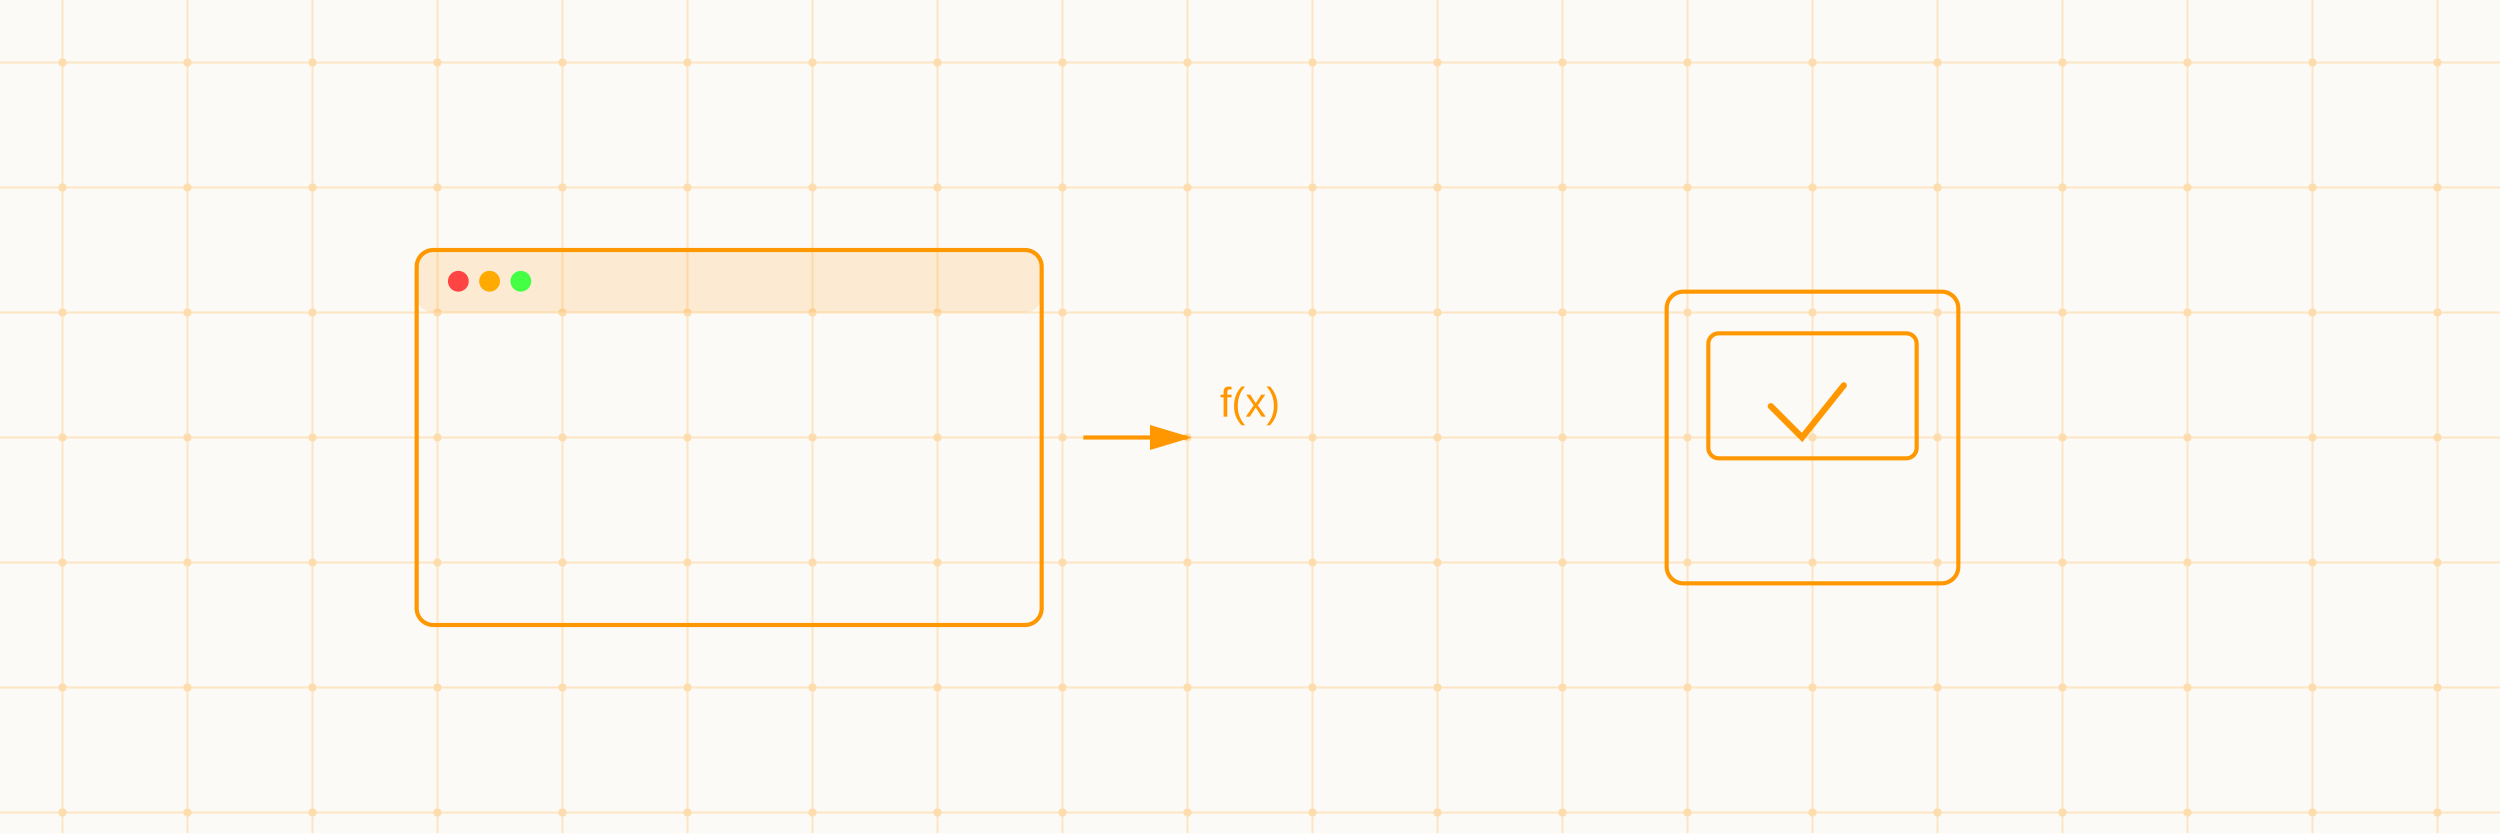
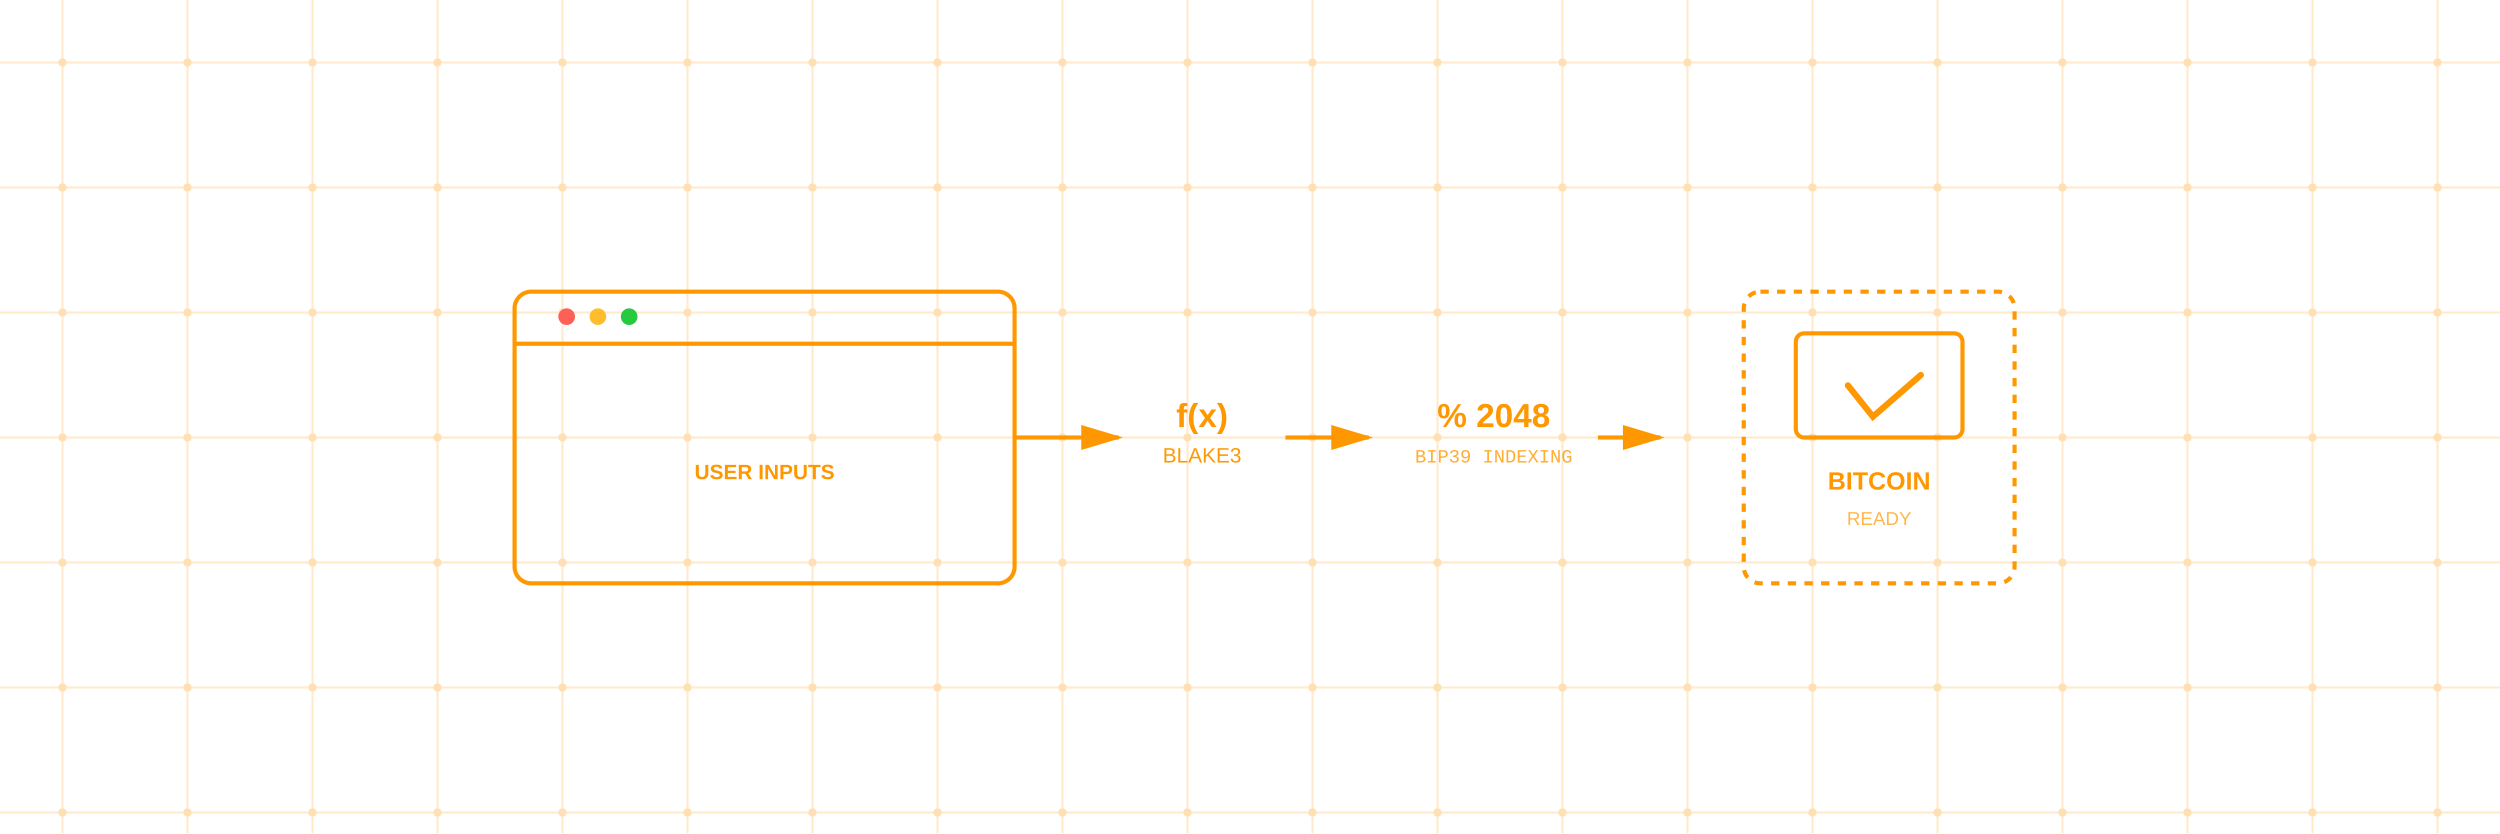
<svg xmlns="http://www.w3.org/2000/svg" width="1200" height="400">
-   <rect width="1200" height="400" fill="#FCFAF7" />
  <defs>
    <pattern id="circuit" width="60" height="60" patternUnits="userSpaceOnUse">
      <circle cx="30" cy="30" r="2" fill="rgba(255,152,0,0.3)" />
      <path d="M 30 0 L 30 28 M 30 32 L 30 60 M 0 30 L 28 30 M 32 30 L 60 30" stroke="rgba(255,152,0,0.2)" stroke-width="1" />
    </pattern>
-   </defs>
-   <rect width="1200" height="400" fill="url(#circuit)" />
-   <rect x="200" y="120" width="300" height="180" rx="8" fill="none" stroke="#FF9800" stroke-width="2" />
-   <rect x="200" y="120" width="300" height="30" rx="8" fill="rgba(255,152,0,0.15)" />
-   <circle cx="220" cy="135" r="5" fill="#ff4444" />
-   <circle cx="235" cy="135" r="5" fill="#ffaa00" />
-   <circle cx="250" cy="135" r="5" fill="#44ff44" />
-   <text x="600" y="200" font-family="Arial, sans-serif" font-size="20" fill="#FF9800" text-anchor="middle">f(x)</text>
-   <path d="M 520 210 L 570 210" stroke="#FF9800" stroke-width="2" fill="none" marker-end="url(#arrow2)" />
-   <defs>
-     <marker id="arrow2" markerWidth="10" markerHeight="10" refX="9" refY="3" orient="auto">
+     <marker id="arrow-orange" markerWidth="10" markerHeight="10" refX="9" refY="3" orient="auto">
      <polygon points="0 0, 10 3, 0 6" fill="#FF9800" />
    </marker>
  </defs>
-   <rect x="800" y="140" width="140" height="140" rx="8" fill="none" stroke="#FF9800" stroke-width="2" />
-   <rect x="820" y="160" width="100" height="60" rx="5" fill="none" stroke="#FF9800" stroke-width="2" />
-   <path d="M 850 195 L 865 210 L 885 185" fill="none" stroke="#FF9800" stroke-width="3" stroke-linecap="round" />
+   <rect width="1200" height="400" fill="url(#circuit)" />
+   <rect x="247" y="140" width="240" height="140" rx="8" fill="none" stroke="#FF9800" stroke-width="2" />
+   <line x1="247" y1="165" x2="487" y2="165" stroke="#FF9800" stroke-width="2" />
+   <circle cx="272" cy="152" r="4" fill="#FF5F56" />
+   <circle cx="287" cy="152" r="4" fill="#FFBD2E" />
+   <circle cx="302" cy="152" r="4" fill="#27C93F" />
+   <text x="367" y="230" font-family="Arial, sans-serif" font-size="10" fill="#FF9800" text-anchor="middle" font-weight="bold">USER INPUTS</text>
+   <path d="M 487 210 H 537" stroke="#FF9800" stroke-width="2" marker-end="url(#arrow-orange)" />
+   <text x="577" y="205" font-family="Arial, sans-serif" font-size="16" fill="#FF9800" text-anchor="middle" font-weight="bold">f(x)</text>
+   <text x="577" y="222" font-family="Arial, sans-serif" font-size="10" fill="#FF9800" text-anchor="middle">BLAKE3</text>
+   <path d="M 617 210 H 657" stroke="#FF9800" stroke-width="2" marker-end="url(#arrow-orange)" />
+   <text x="717" y="205" font-family="Arial, sans-serif" font-size="16" fill="#FF9800" text-anchor="middle" font-weight="bold">% 2048</text>
+   <text x="717" y="222" font-family="Courier New, monospace" font-size="9" fill="#FF9800" text-anchor="middle" opacity="0.8">BIP39 INDEXING</text>
+   <path d="M 767 210 H 797" stroke="#FF9800" stroke-width="2" marker-end="url(#arrow-orange)" />
+   <rect x="837" y="140" width="130" height="140" rx="8" fill="none" stroke="#FF9800" stroke-width="2" stroke-dasharray="4,4" />
+   <rect x="862" y="160" width="80" height="50" rx="4" fill="none" stroke="#FF9800" stroke-width="2" />
+   <path d="M 887 185 L 899 200 L 922 180" fill="none" stroke="#FF9800" stroke-width="3" stroke-linecap="round" />
+   <text x="902" y="235" font-family="Arial, sans-serif" font-size="12" fill="#FF9800" text-anchor="middle" font-weight="bold">BITCOIN</text>
+   <text x="902" y="252" font-family="Arial, sans-serif" font-size="9" fill="#FF9800" text-anchor="middle" opacity="0.7">READY</text>
</svg>
